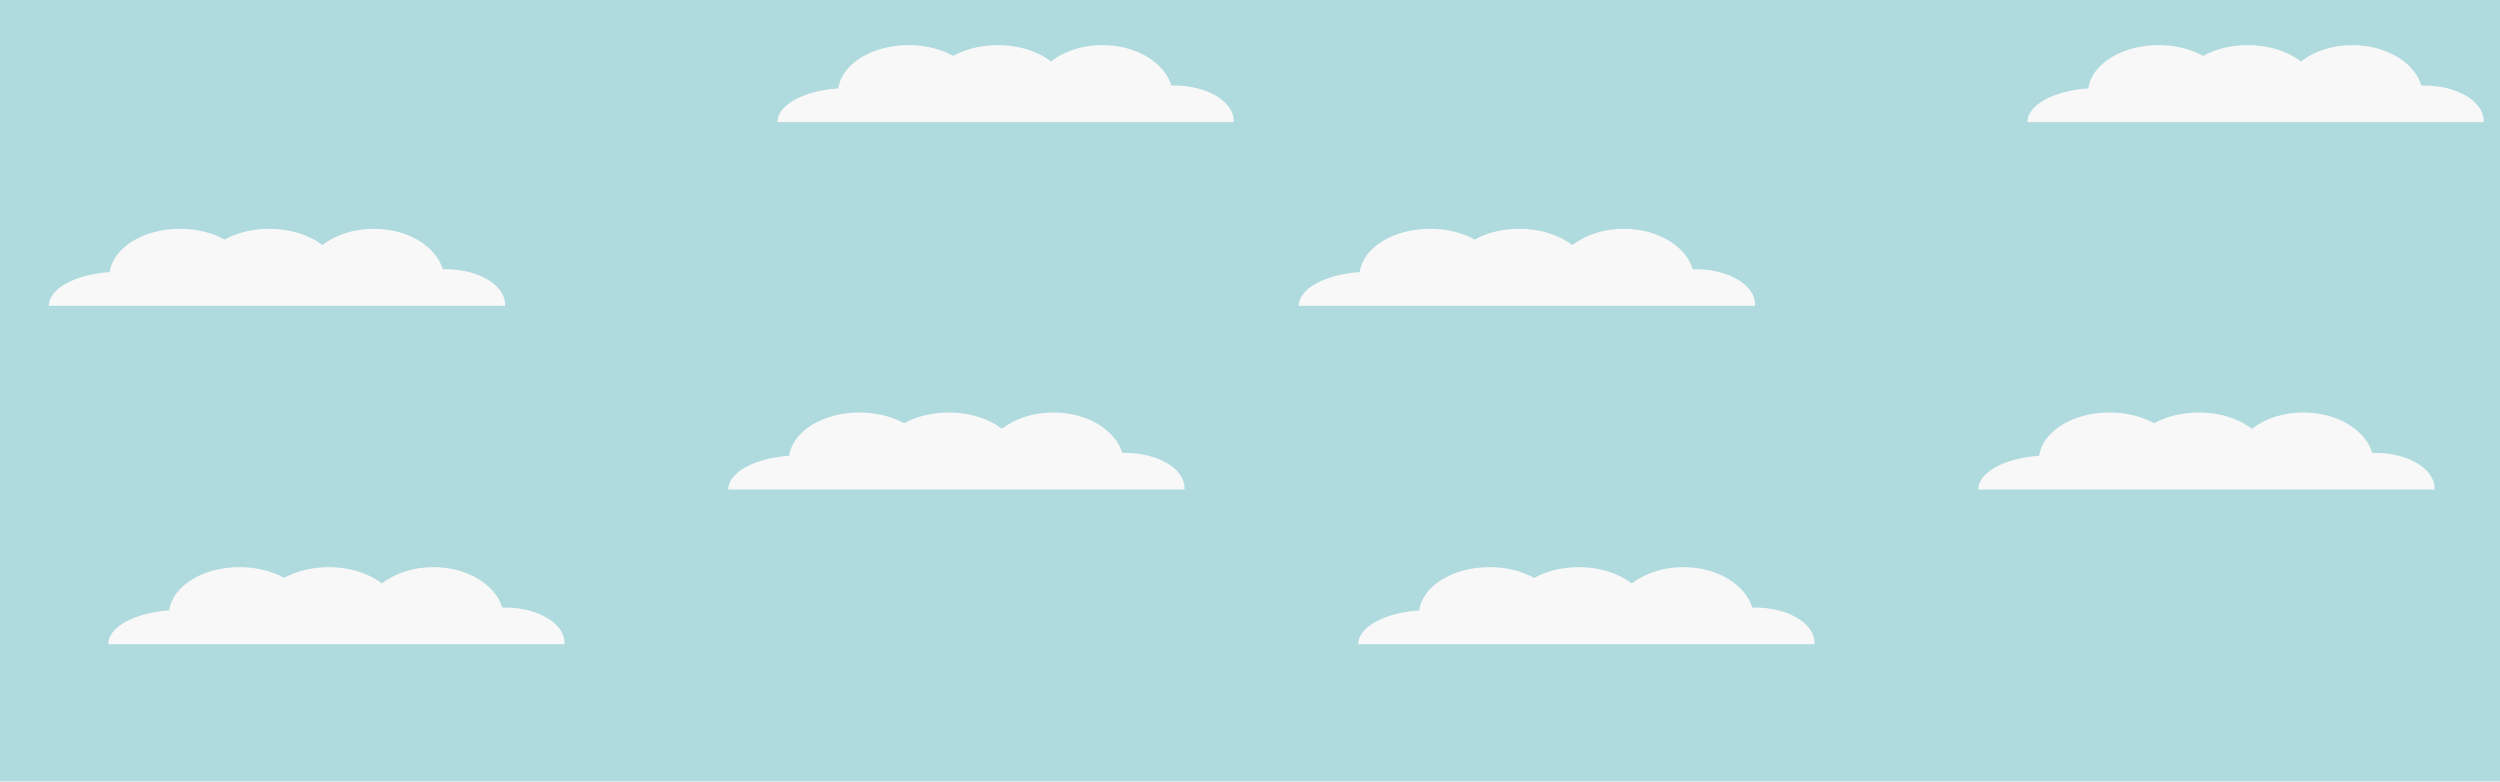
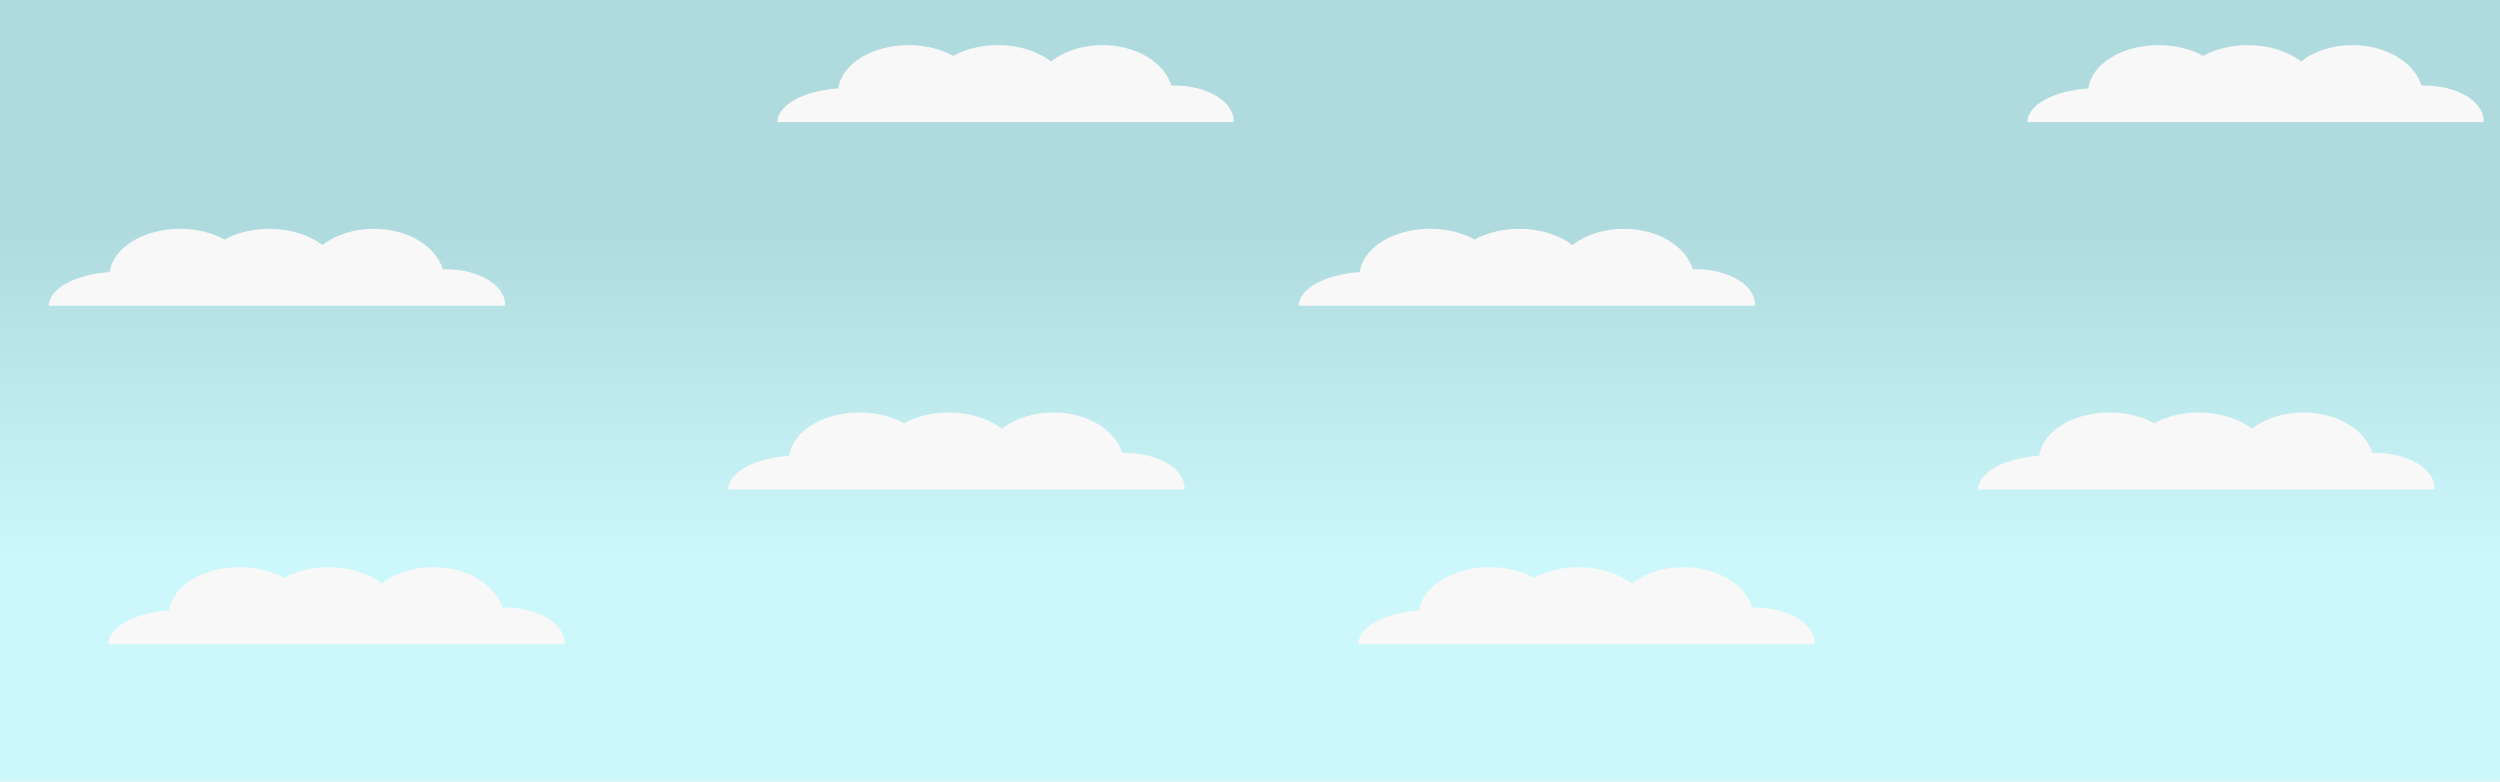
<svg xmlns="http://www.w3.org/2000/svg" width="2400" height="750" viewBox="0 0 2400 750" fill="none">
  <g clip-path="url(#clip0_131_2)">
-     <rect width="2400" height="750" fill="#AFDADE" />
+     <rect width="2400" height="750" fill="url(#paint0_linear_131_2)" />
    <path fill-rule="evenodd" clip-rule="evenodd" d="M1184.28 117.258H746.28C746.28 100.715 771.736 87.04 804.775 84.862C807.927 61.557 836.93 43.303 872.243 43.303C888.501 43.303 903.422 47.172 915.098 53.622C926.774 47.172 941.694 43.303 957.953 43.303C978.286 43.303 996.527 49.355 1008.95 58.939C1021.31 49.315 1038.87 43.303 1058.36 43.303C1090.75 43.303 1117.84 59.921 1124.52 82.13C1125.41 82.106 1126.29 82.094 1127.18 82.094C1158.74 82.094 1184.32 97.285 1184.32 116.025C1184.32 116.438 1184.31 116.849 1184.28 117.258Z" fill="#F8F8F8" />
    <path fill-rule="evenodd" clip-rule="evenodd" d="M2384.28 117.258H1946.28C1946.28 100.715 1971.74 87.04 2004.78 84.862C2007.93 61.557 2036.93 43.303 2072.24 43.303C2088.5 43.303 2103.42 47.172 2115.1 53.622C2126.77 47.172 2141.69 43.303 2157.95 43.303C2178.29 43.303 2196.53 49.355 2208.95 58.939C2221.31 49.315 2238.87 43.303 2258.36 43.303C2290.75 43.303 2317.84 59.921 2324.52 82.13C2325.41 82.106 2326.29 82.094 2327.18 82.094C2358.74 82.094 2384.32 97.285 2384.32 116.025C2384.32 116.438 2384.31 116.849 2384.28 117.258Z" fill="#F8F8F8" />
    <path fill-rule="evenodd" clip-rule="evenodd" d="M541.925 618.401H103.924C103.924 601.857 129.38 588.183 162.419 586.005C165.57 562.7 194.573 544.445 229.886 544.445C246.144 544.445 261.065 548.315 272.741 554.765C284.417 548.315 299.338 544.445 315.596 544.445C335.93 544.445 354.171 550.498 366.59 560.081C378.949 550.457 396.514 544.445 416 544.445C448.396 544.445 475.482 561.064 482.168 583.272C483.05 583.248 483.937 583.236 484.829 583.236C516.382 583.236 541.962 598.428 541.962 617.168C541.962 617.581 541.949 617.992 541.925 618.401Z" fill="#F8F8F8" />
    <path fill-rule="evenodd" clip-rule="evenodd" d="M1741.92 618.401H1303.92C1303.92 601.857 1329.38 588.183 1362.42 586.005C1365.57 562.7 1394.57 544.445 1429.89 544.445C1446.14 544.445 1461.07 548.315 1472.74 554.765C1484.42 548.315 1499.34 544.445 1515.6 544.445C1535.93 544.445 1554.17 550.498 1566.59 560.081C1578.95 550.457 1596.51 544.445 1616 544.445C1648.4 544.445 1675.48 561.064 1682.17 583.272C1683.05 583.248 1683.94 583.236 1684.83 583.236C1716.38 583.236 1741.96 598.428 1741.96 617.168C1741.96 617.581 1741.95 617.992 1741.92 618.401Z" fill="#F8F8F8" />
    <path fill-rule="evenodd" clip-rule="evenodd" d="M1137.15 469.941H699.145C699.145 453.397 724.601 439.723 757.639 437.545C760.791 414.24 789.794 395.985 825.107 395.985C841.365 395.985 856.286 399.855 867.962 406.305C879.638 399.855 894.559 395.985 910.817 395.985C931.15 395.985 949.392 402.038 961.81 411.621C974.17 401.997 991.735 395.985 1011.22 395.985C1043.62 395.985 1070.7 412.604 1077.39 434.812C1078.27 434.788 1079.16 434.776 1080.05 434.776C1111.6 434.776 1137.18 449.968 1137.18 468.708C1137.18 469.121 1137.17 469.532 1137.15 469.941Z" fill="#F8F8F8" />
    <path fill-rule="evenodd" clip-rule="evenodd" d="M2337.15 469.941H1899.14C1899.14 453.397 1924.6 439.723 1957.64 437.545C1960.79 414.24 1989.79 395.985 2025.11 395.985C2041.37 395.985 2056.29 399.855 2067.96 406.305C2079.64 399.855 2094.56 395.985 2110.82 395.985C2131.15 395.985 2149.39 402.038 2161.81 411.621C2174.17 401.997 2191.73 395.985 2211.22 395.985C2243.62 395.985 2270.7 412.604 2277.39 434.812C2278.27 434.788 2279.16 434.776 2280.05 434.776C2311.6 434.776 2337.18 449.968 2337.18 468.708C2337.18 469.121 2337.17 469.532 2337.15 469.941Z" fill="#F8F8F8" />
    <path fill-rule="evenodd" clip-rule="evenodd" d="M484.85 293.6H46.849C46.849 277.056 72.305 263.382 105.343 261.203C108.495 237.898 137.498 219.644 172.811 219.644C189.069 219.644 203.99 223.513 215.666 229.964C227.342 223.513 242.263 219.644 258.521 219.644C278.854 219.644 297.096 225.696 309.514 235.28C321.874 225.656 339.439 219.644 358.924 219.644C391.321 219.644 418.407 236.262 425.093 258.471C425.975 258.447 426.862 258.435 427.753 258.435C459.307 258.435 484.887 273.627 484.887 292.367C484.887 292.779 484.874 293.19 484.85 293.6Z" fill="#F8F8F8" />
    <path fill-rule="evenodd" clip-rule="evenodd" d="M1684.85 293.6H1246.85C1246.85 277.056 1272.3 263.382 1305.34 261.203C1308.5 237.898 1337.5 219.644 1372.81 219.644C1389.07 219.644 1403.99 223.513 1415.67 229.964C1427.34 223.513 1442.26 219.644 1458.52 219.644C1478.85 219.644 1497.1 225.696 1509.51 235.28C1521.87 225.656 1539.44 219.644 1558.92 219.644C1591.32 219.644 1618.41 236.262 1625.09 258.471C1625.97 258.447 1626.86 258.435 1627.75 258.435C1659.31 258.435 1684.89 273.627 1684.89 292.367C1684.89 292.779 1684.87 293.19 1684.85 293.6Z" fill="#F8F8F8" />
  </g>
  <defs>
+     <linearGradient id="paint0_linear_131_2" x1="1200" y1="0" x2="1200" y2="536.025" gradientUnits="userSpaceOnUse">
+       <stop offset="0.413" stop-color="#AFDADE" />
+       <stop offset="1" stop-color="#CCF7FB" />
+     </linearGradient>
    <clipPath id="clip0_131_2">
      <rect width="2400" height="750" fill="white" />
    </clipPath>
  </defs>
</svg>
